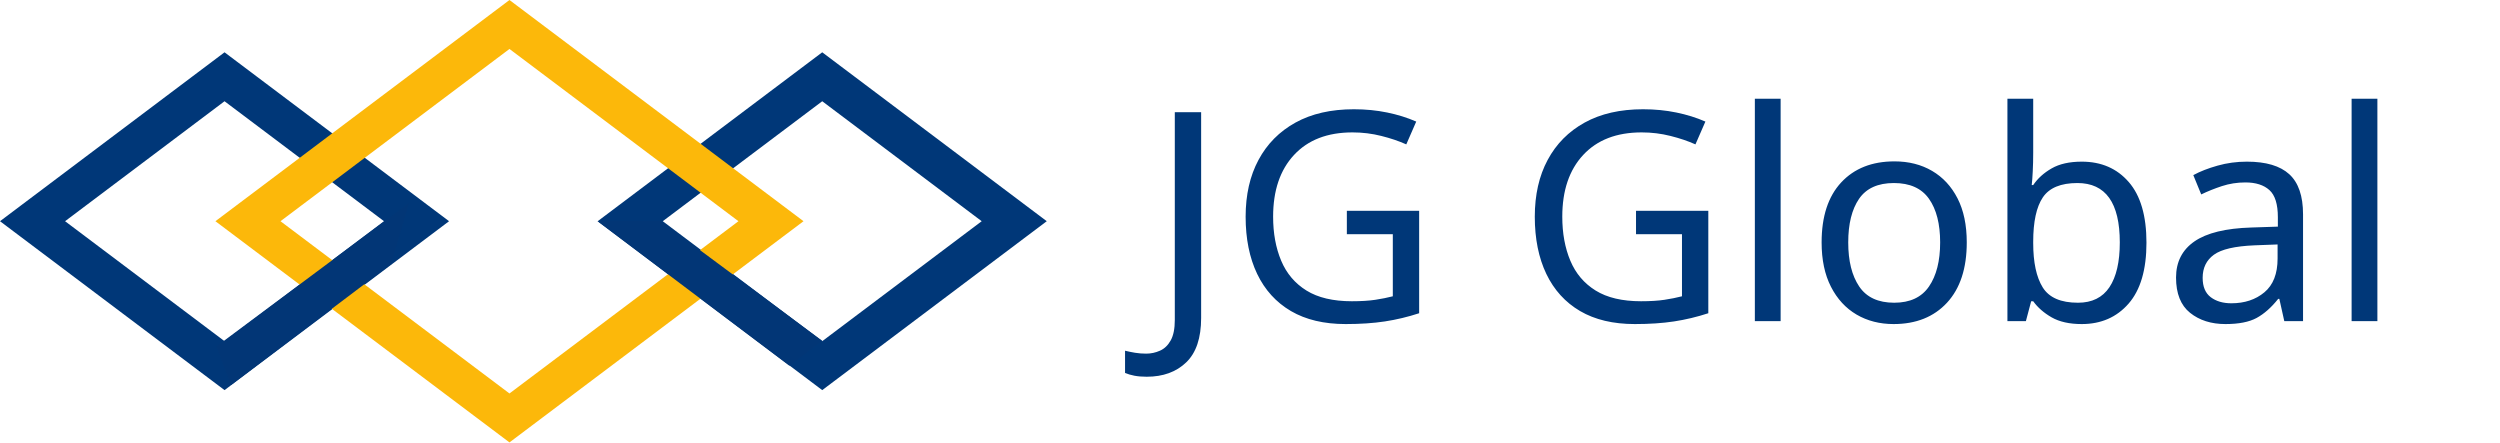
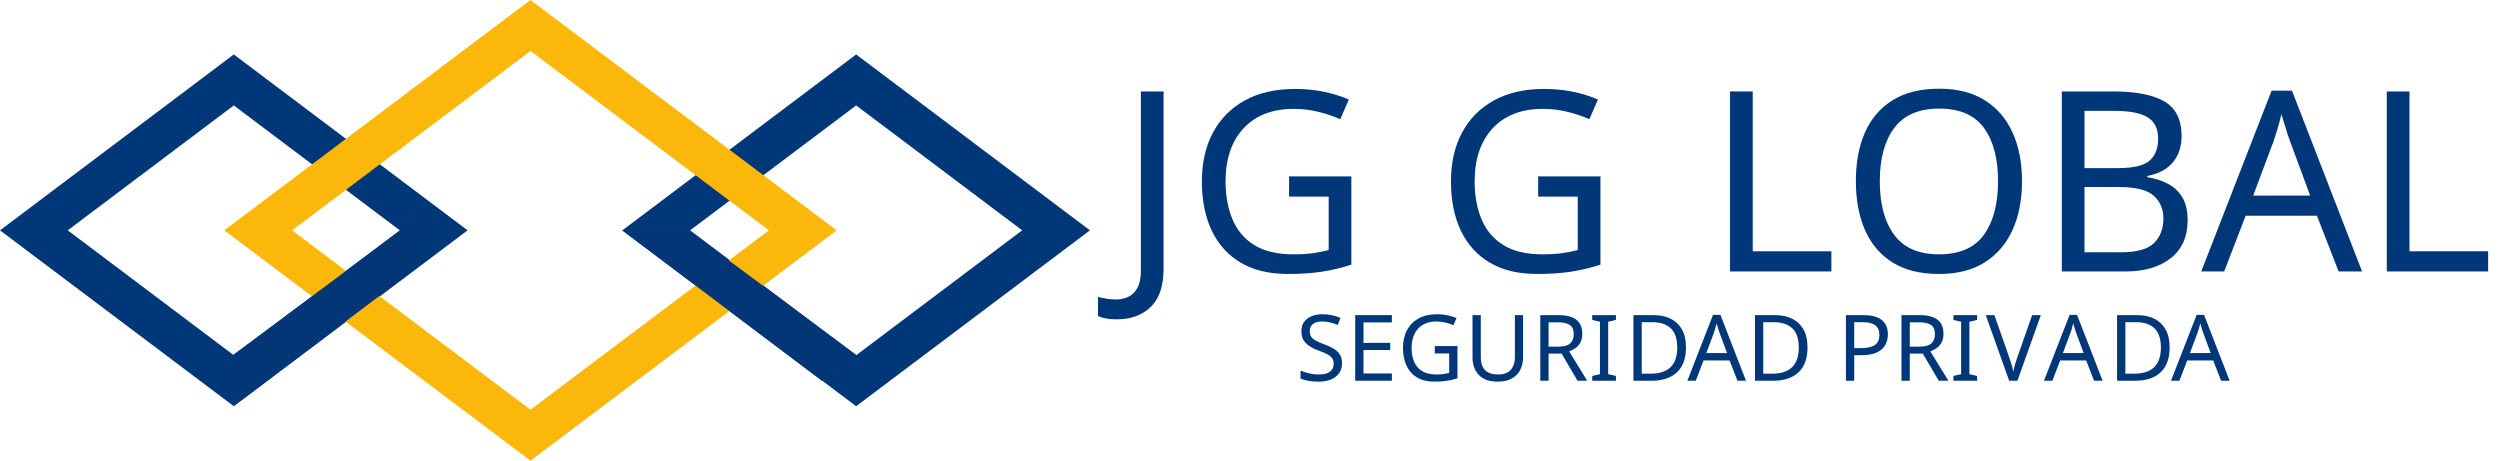
- <svg xmlns="http://www.w3.org/2000/svg" viewBox="0 0 843.967 149.354">
+ <svg xmlns="http://www.w3.org/2000/svg" viewBox="0 0 979.737 180.532">
  <defs>
-     <style>.cls-1,.cls-2{fill:none;stroke-miterlimit:10;stroke-width:13.206px;}.cls-1{stroke:#003778;}.cls-2{stroke:#fcb80a;}.cls-3{fill:#023676;}.cls-4{font-size:98.803px;fill:#003778;font-family:ArticoMedium, Artico;}</style>
+     <style>.cls-1,.cls-2{fill:none;stroke-miterlimit:10;stroke-width:15.963px;}.cls-1{stroke:#003778;}.cls-2{stroke:#fcb80a;}.cls-3{fill:#023676;}.cls-4{font-size:98.803px;}.cls-4,.cls-6{fill:#003778;font-family:ArticoMedium, Artico;}.cls-5{letter-spacing:-0.013em;}.cls-6{font-size:36px;}.cls-7{letter-spacing:-0.015em;}.cls-8{letter-spacing:-0.065em;}</style>
  </defs>
  <g id="Layer_1" data-name="Layer 1">
-     <polygon class="cls-1" points="140.617 74.677 75.8 123.438 10.984 74.677 75.8 25.917 140.617 74.677" />
-     <polygon class="cls-1" points="342.389 74.677 277.573 123.438 212.756 74.677 277.573 25.917 342.389 74.677" />
-     <polygon class="cls-2" points="260.272 74.677 171.988 141.092 83.704 74.677 171.988 8.263 260.272 74.677" />
-     <polygon class="cls-3" points="201.713 74.677 223.158 74.677 277.573 115.059 266.451 123.438 201.713 74.677" />
-     <polygon class="cls-3" points="138.065 68.537 132.033 89.116 77.975 129.974 73.063 116.945 138.065 68.537" />
-     <text class="cls-4" transform="translate(387.504 108.415)">JG Global</text>
+     <polygon class="cls-1" points="169.97 90.266 91.623 149.205 13.277 90.266 91.623 31.327 169.97 90.266" />
+     <polygon class="cls-1" points="413.862 90.266 335.515 149.205 257.168 90.266 335.515 31.327 413.862 90.266" />
+     <polygon class="cls-2" points="314.602 90.266 207.889 170.544 101.176 90.266 207.889 9.988 314.602 90.266" />
+     <polygon class="cls-3" points="243.82 90.266 269.741 90.266 335.515 139.078 322.072 149.205 243.82 90.266" />
+     <polygon class="cls-3" points="166.885 82.844 159.594 107.718 94.252 157.106 88.315 141.357 166.885 82.844" />
+     <text class="cls-4" transform="translate(438.006 106.385)">JG G<tspan class="cls-5" x="230.405" y="0">L</tspan>
+       <tspan x="283.265" y="0">OBAL</tspan>
+     </text>
+     <text class="cls-6" transform="translate(507.845 149.205)">SEGURI<tspan class="cls-7" x="128.806" y="0">D</tspan>
+       <tspan x="153.429" y="0">AD PRI</tspan>
+       <tspan class="cls-8" x="270.355" y="0">V</tspan>
+       <tspan x="293.179" y="0">A</tspan>
+       <tspan class="cls-7" x="318.343" y="0">D</tspan>
+       <tspan x="342.966" y="0">A</tspan>
+     </text>
  </g>
</svg>
